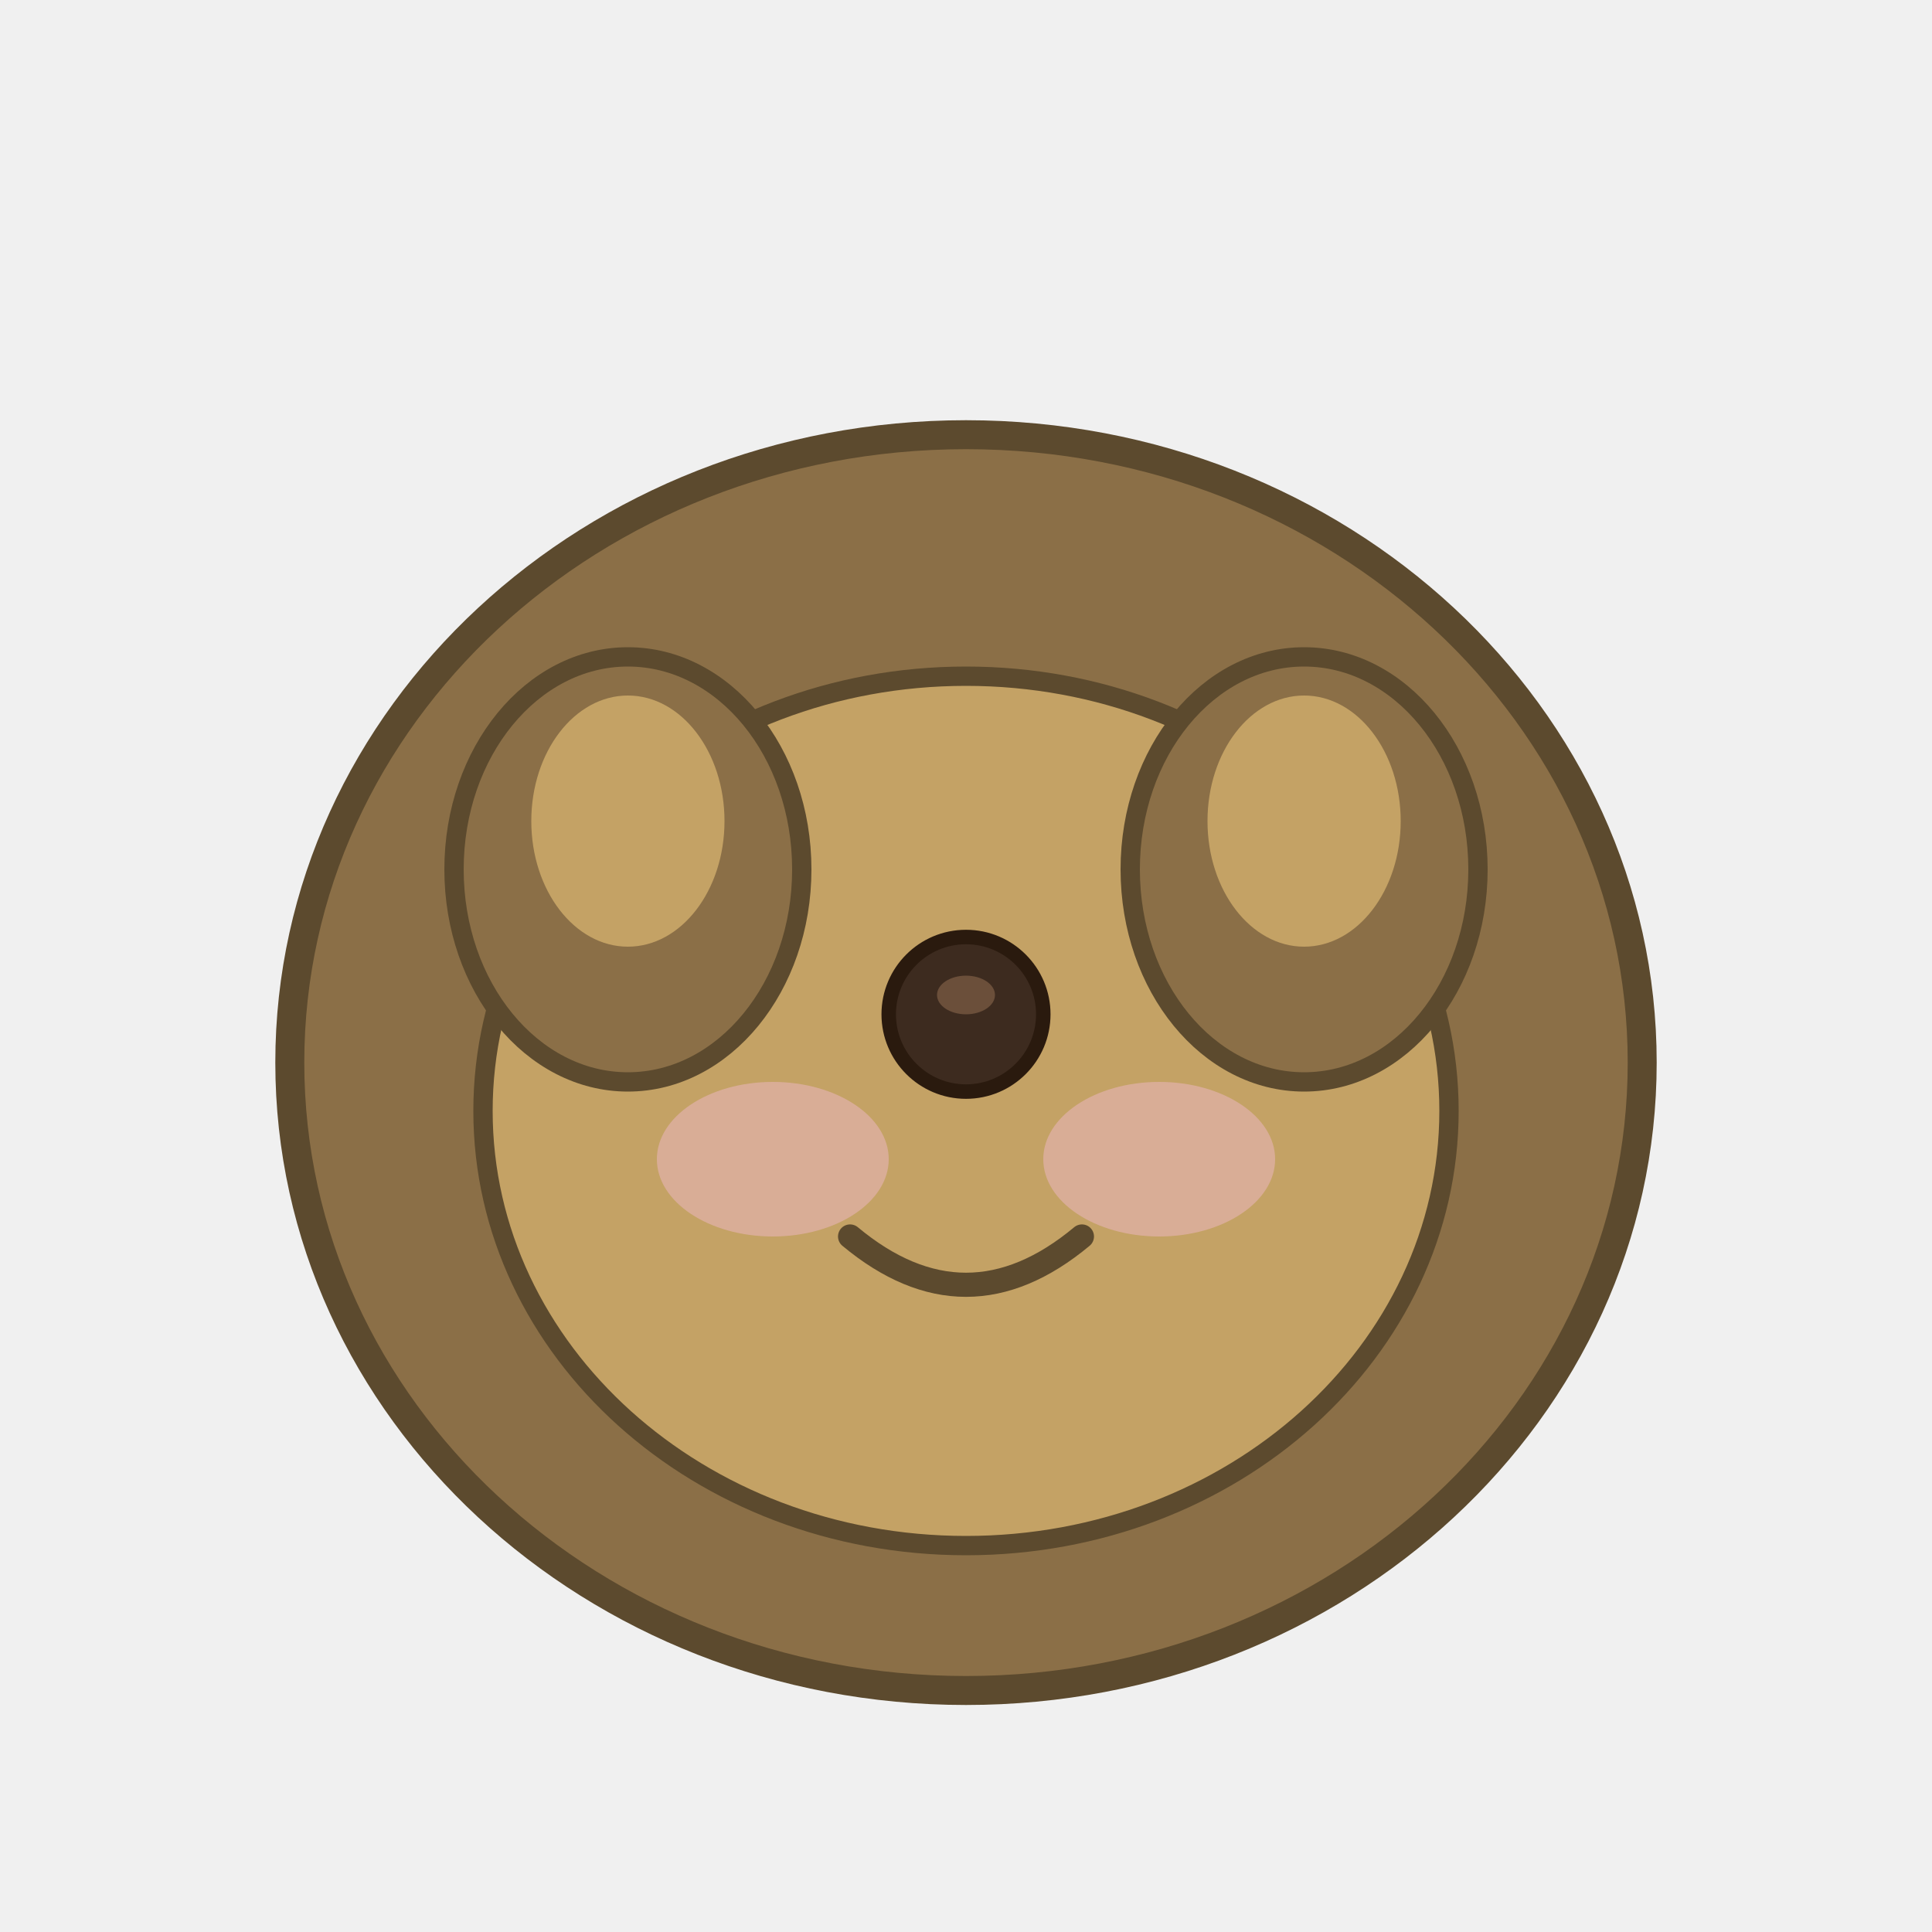
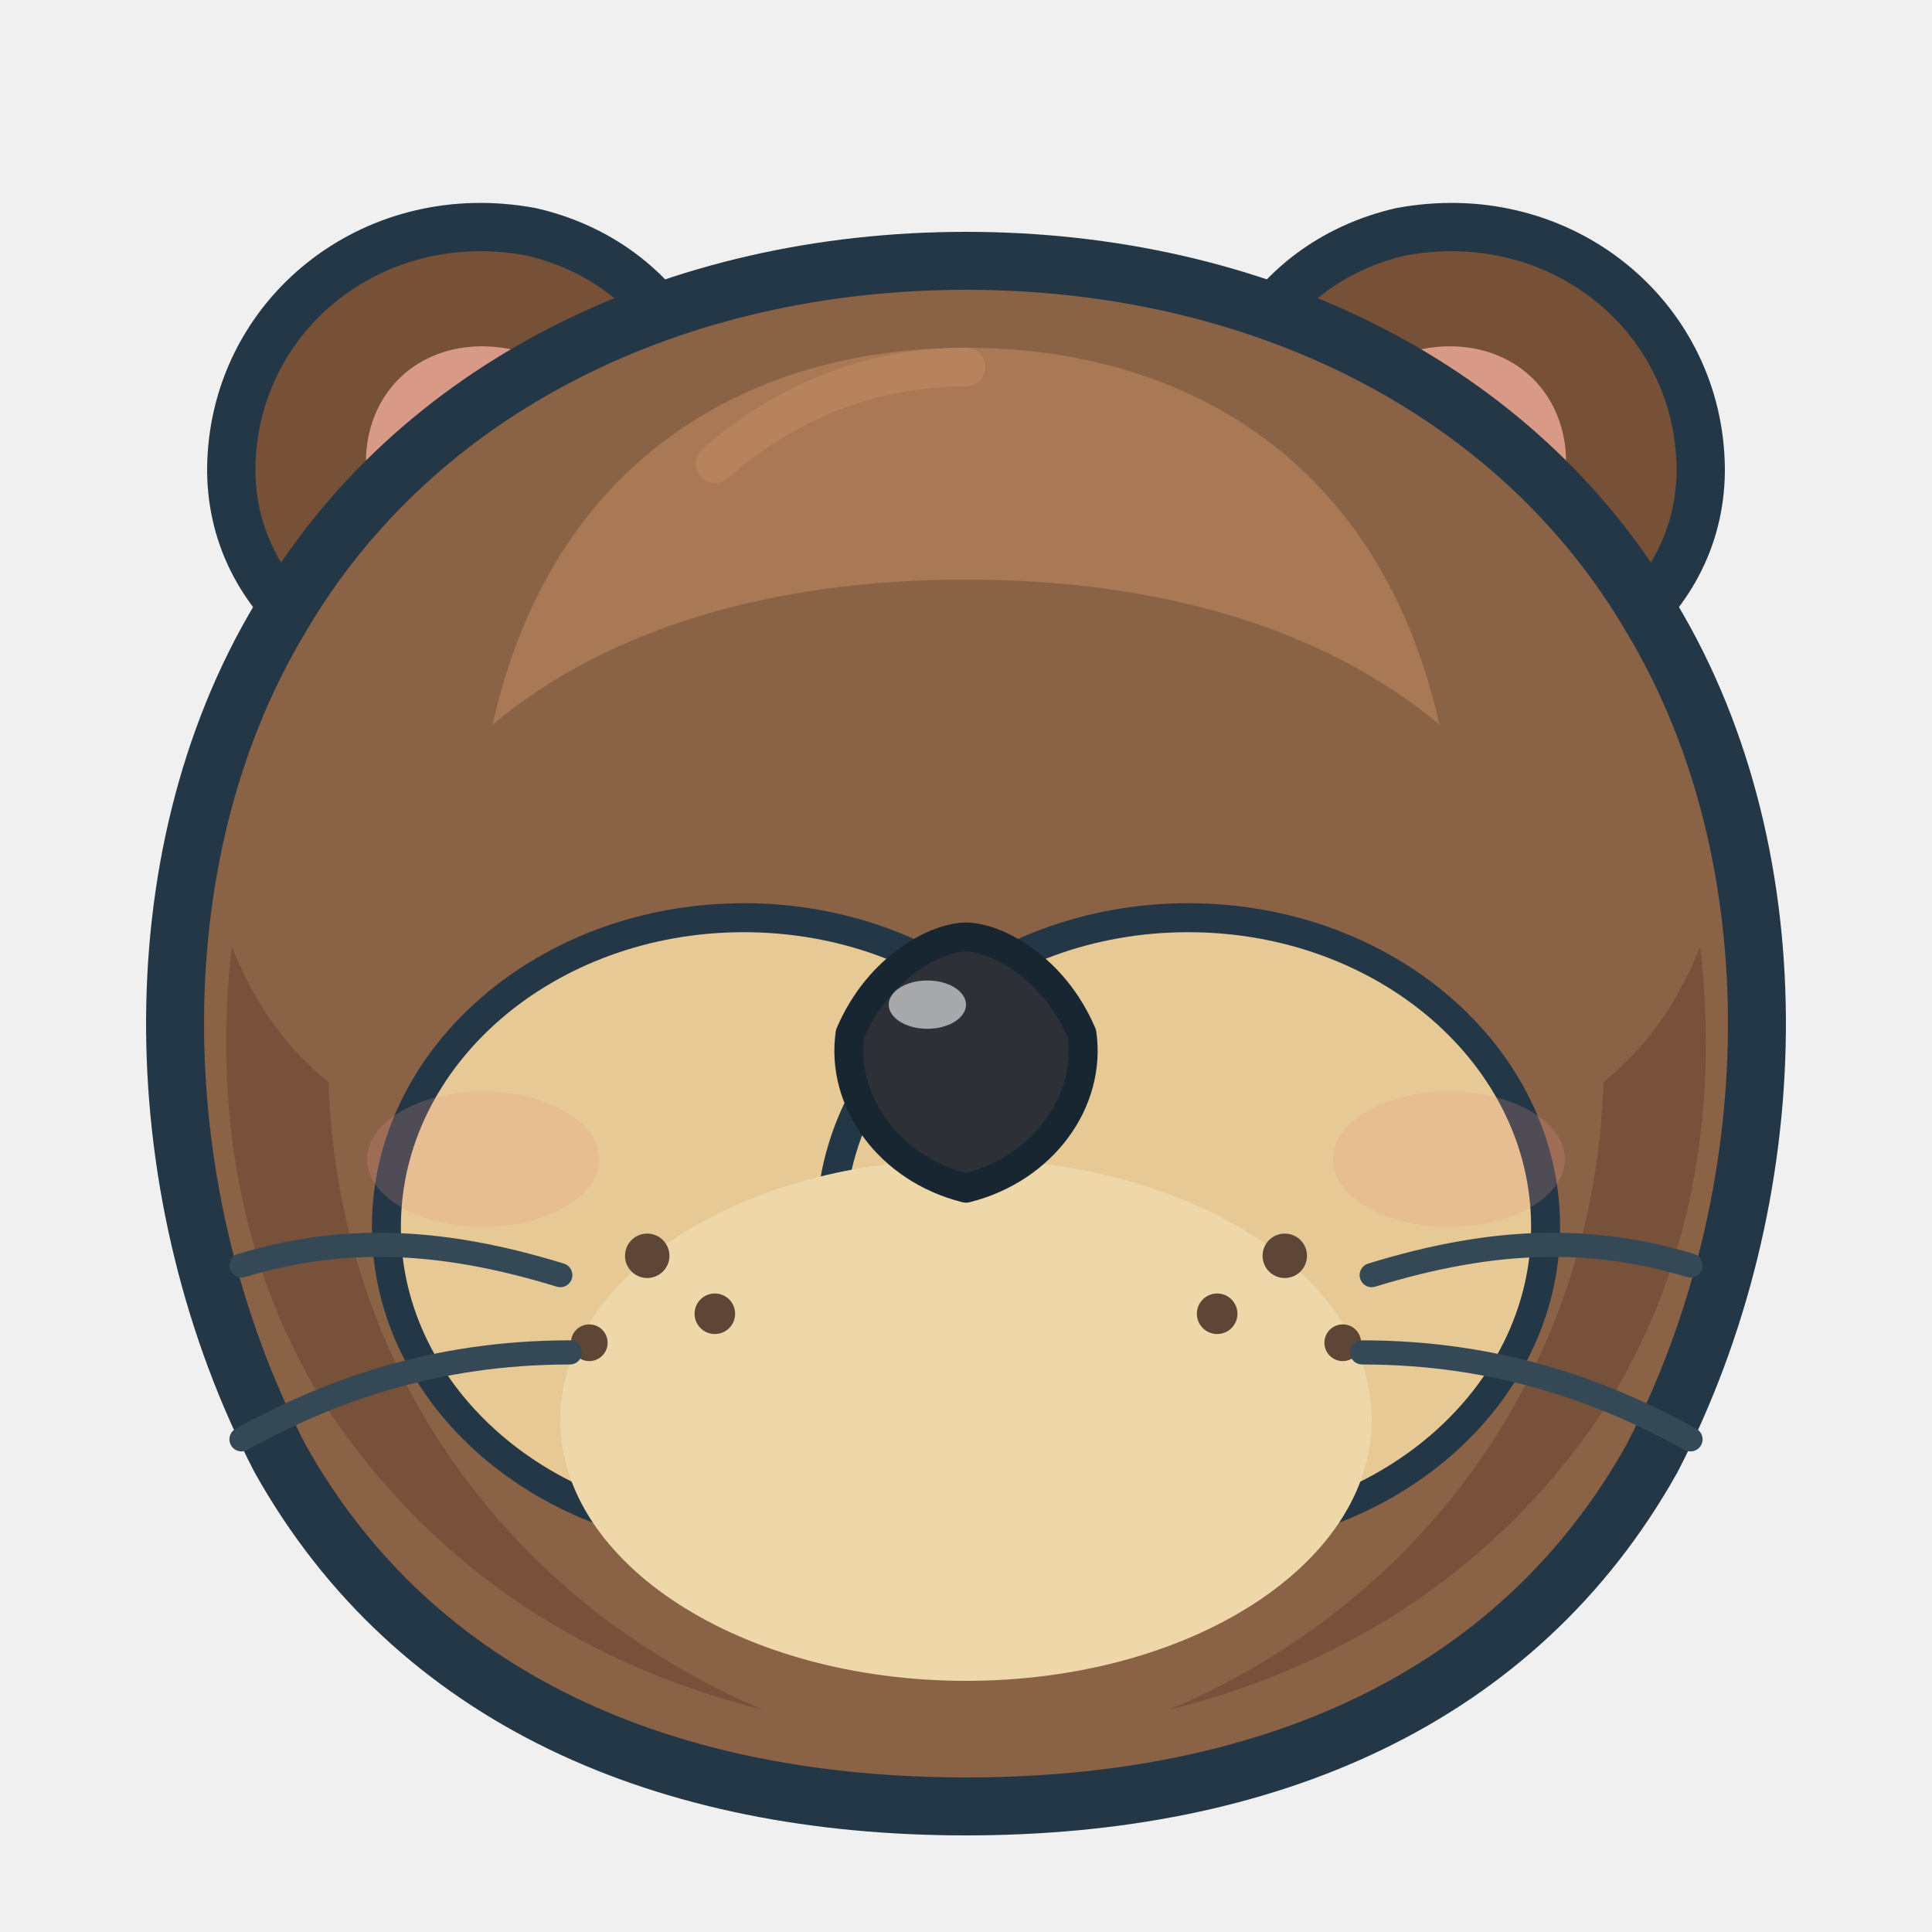
<svg xmlns="http://www.w3.org/2000/svg" viewBox="0 0 200 200">
  <g id="otter-head">
-     <ellipse cx="100" cy="110" rx="70" ry="65" fill="#8B6F47" stroke="#5C4A2E" stroke-width="3" />
-     <ellipse cx="100" cy="115" rx="50" ry="45" fill="#C4A265" stroke="#5C4A2E" stroke-width="2" />
-     <ellipse cx="65" cy="90" rx="18" ry="22" fill="#8B6F47" stroke="#5C4A2E" stroke-width="2" />
-     <ellipse cx="135" cy="90" rx="18" ry="22" fill="#8B6F47" stroke="#5C4A2E" stroke-width="2" />
-     <ellipse cx="65" cy="85" rx="10" ry="13" fill="#C4A265" />
-     <ellipse cx="135" cy="85" rx="10" ry="13" fill="#C4A265" />
-     <circle cx="100" cy="105" r="8" fill="#3D2B1F" stroke="#2A1A0E" stroke-width="1.5" />
-     <ellipse cx="100" cy="103" rx="3" ry="2" fill="#6B4F3A" />
-     <ellipse cx="80" cy="120" rx="12" ry="8" fill="#E8B4B8" opacity="0.6" />
-     <ellipse cx="120" cy="120" rx="12" ry="8" fill="#E8B4B8" opacity="0.6" />
-     <path d="M88 128 Q100 138 112 128" fill="none" stroke="#5C4A2E" stroke-width="2.5" stroke-linecap="round" />
+     <g id="otter-head-ears">
+       <path d="M53 72            C35 72 23 61 24 47            C25 32 39 21 55 24            C68 27 76 39 73 53            C71 64 64 70 53 72Z" fill="#765037" stroke="#243746" stroke-width="5" stroke-linejoin="round" />
+       <path d="M147 72            C165 72 177 61 176 47            C175 32 161 21 145 24            C132 27 124 39 127 53            C129 64 136 70 147 72Z" fill="#765037" stroke="#243746" stroke-width="5" stroke-linejoin="round" />
+       <path d="M52 58            C43 58 37 53 38 46            C39 39 45 35 52 36            C59 37 63 43 61 50            C60 55 57 58 52 58Z" fill="#D89987" />
+       <path d="M148 58            C157 58 163 53 162 46            C161 39 155 35 148 36            C141 37 137 43 139 50            C140 55 143 58 148 58Z" fill="#D89987" />
+     </g>
+     <g id="otter-head-silhouette">
+       <path d="M100 27            C130 27 157 40 171 64            C186 89 185 124 171 151            C157 176 131 187 100 187            C69 187 43 176 29 151            C15 124 14 89 29 64            C43 40 70 27 100 27Z" fill="#8A6246" stroke="#243746" stroke-width="6" stroke-linejoin="round" />
+       <path d="M51 75            C57 48 77 36 100 36            C123 36 143 48 149 75            C137 65 120 60 100 60            C80 60 63 65 51 75Z" fill="#A97854" />
+       <path d="M34 112            C35 142 53 166 79 177            C59 172 44 161 34 146            C25 132 22 115 24 98            C26 103 29 108 34 112Z" fill="#704B36" opacity="0.72" />
+       <path d="M166 112            C165 142 147 166 121 177            C141 172 156 161 166 146            C175 132 178 115 176 98            C174 103 171 108 166 112Z" fill="#704B36" opacity="0.72" />
+     </g>
+     <g id="otter-head-muzzle">
+       <ellipse cx="77" cy="127" rx="37" ry="32" fill="#E6C994" stroke="#243746" stroke-width="3" />
+       <ellipse cx="123" cy="127" rx="37" ry="32" fill="#E6C994" stroke="#243746" stroke-width="3" />
+       <ellipse cx="100" cy="147" rx="42" ry="27" fill="#EED7A8" />
+       <path d="M88 107            C91 100 97 97 100 97            C103 97 109 100 112 107            C113 114 108 121 100 123            C92 121 87 114 88 107Z" fill="#2D3037" stroke="#172631" stroke-width="3" stroke-linejoin="round" />
+       <ellipse cx="96" cy="104" rx="4" ry="2.5" fill="#FFFFFF" opacity="0.58" />
+     </g>
+     <g id="otter-head-details">
+       <circle cx="67" cy="130" r="2.3" fill="#5E4636" />
+       <circle cx="74" cy="136" r="2.1" fill="#5E4636" />
+       <circle cx="61" cy="139" r="1.9" fill="#5E4636" />
+       <circle cx="133" cy="130" r="2.3" fill="#5E4636" />
+       <circle cx="126" cy="136" r="2.1" fill="#5E4636" />
+       <circle cx="139" cy="139" r="1.9" fill="#5E4636" />
+       <path d="M58 132 C45 128 35 128 25 131" fill="none" stroke="#344955" stroke-width="2.5" stroke-linecap="round" />
+       <path d="M59 140 C45 140 34 144 25 149" fill="none" stroke="#344955" stroke-width="2.5" stroke-linecap="round" />
+       <path d="M142 132 C155 128 165 128 175 131" fill="none" stroke="#344955" stroke-width="2.5" stroke-linecap="round" />
+       <path d="M141 140 C155 140 166 144 175 149" fill="none" stroke="#344955" stroke-width="2.5" stroke-linecap="round" />
+       <ellipse cx="50" cy="120" rx="12" ry="7" fill="#E7948B" opacity="0.22" />
+       <ellipse cx="150" cy="120" rx="12" ry="7" fill="#E7948B" opacity="0.22" />
+       <path d="M74 48 C82 41 91 38 100 38" fill="none" stroke="#C18D65" stroke-width="4" stroke-linecap="round" opacity="0.55" />
+     </g>
  </g>
</svg>
